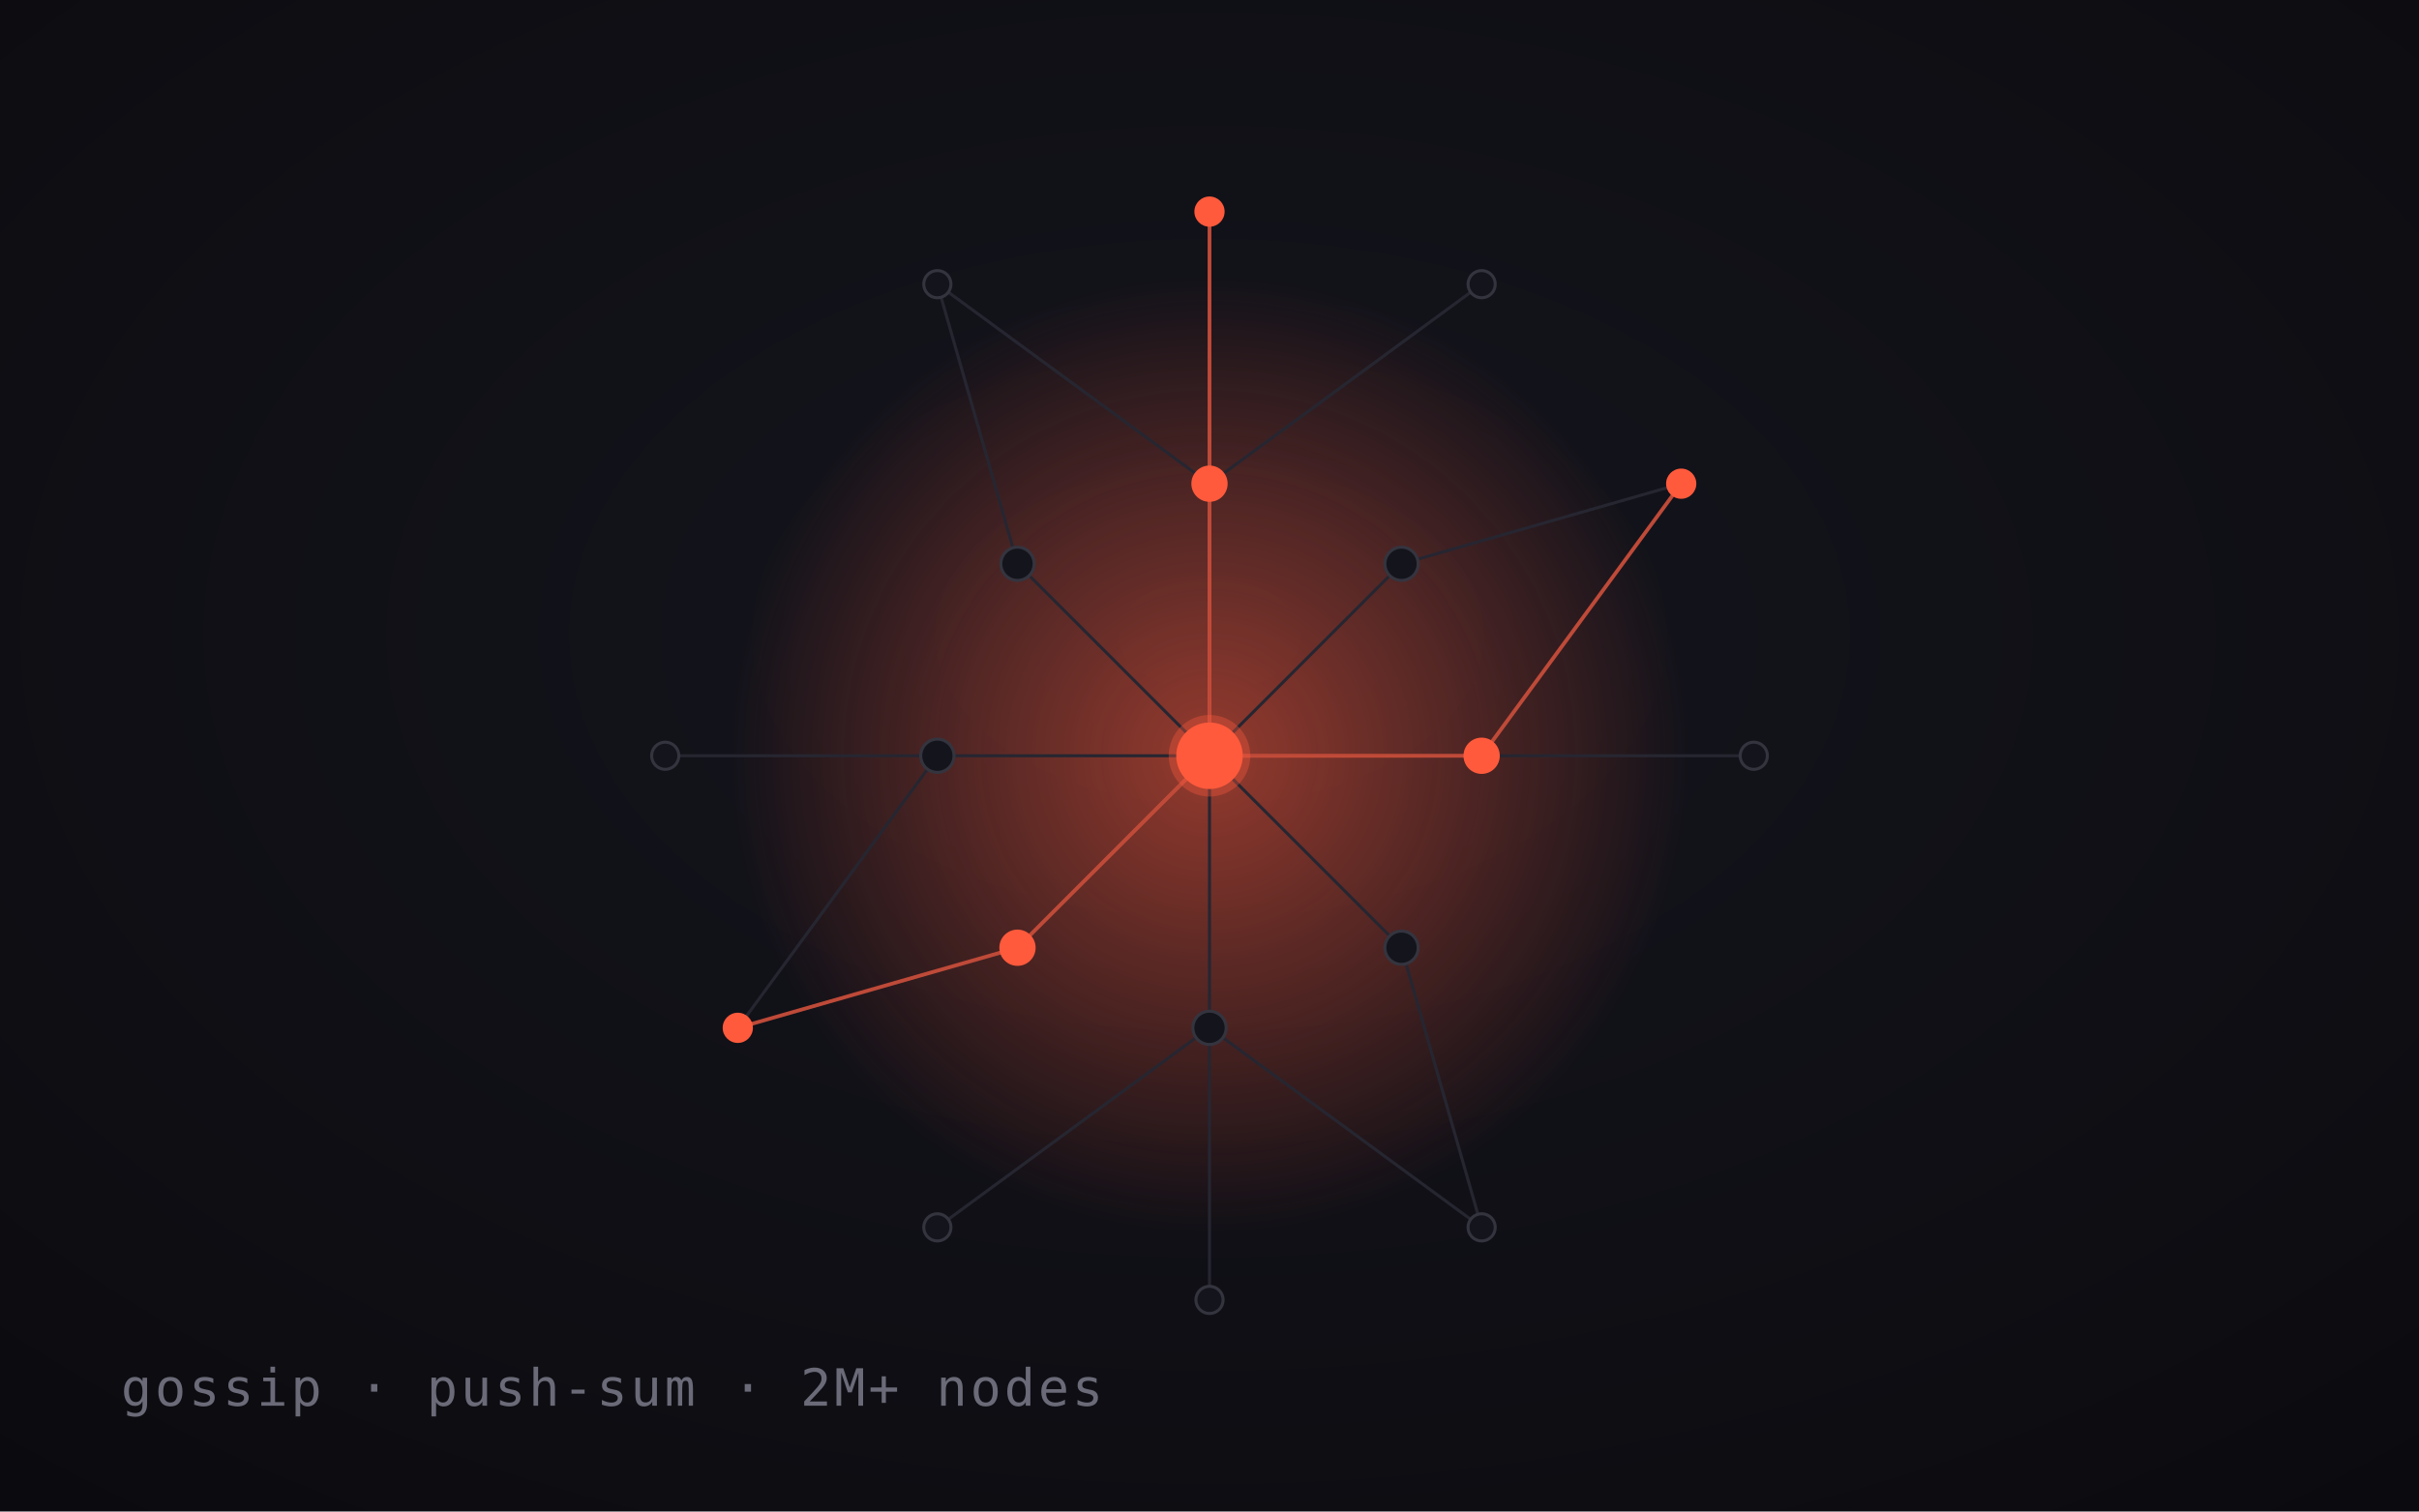
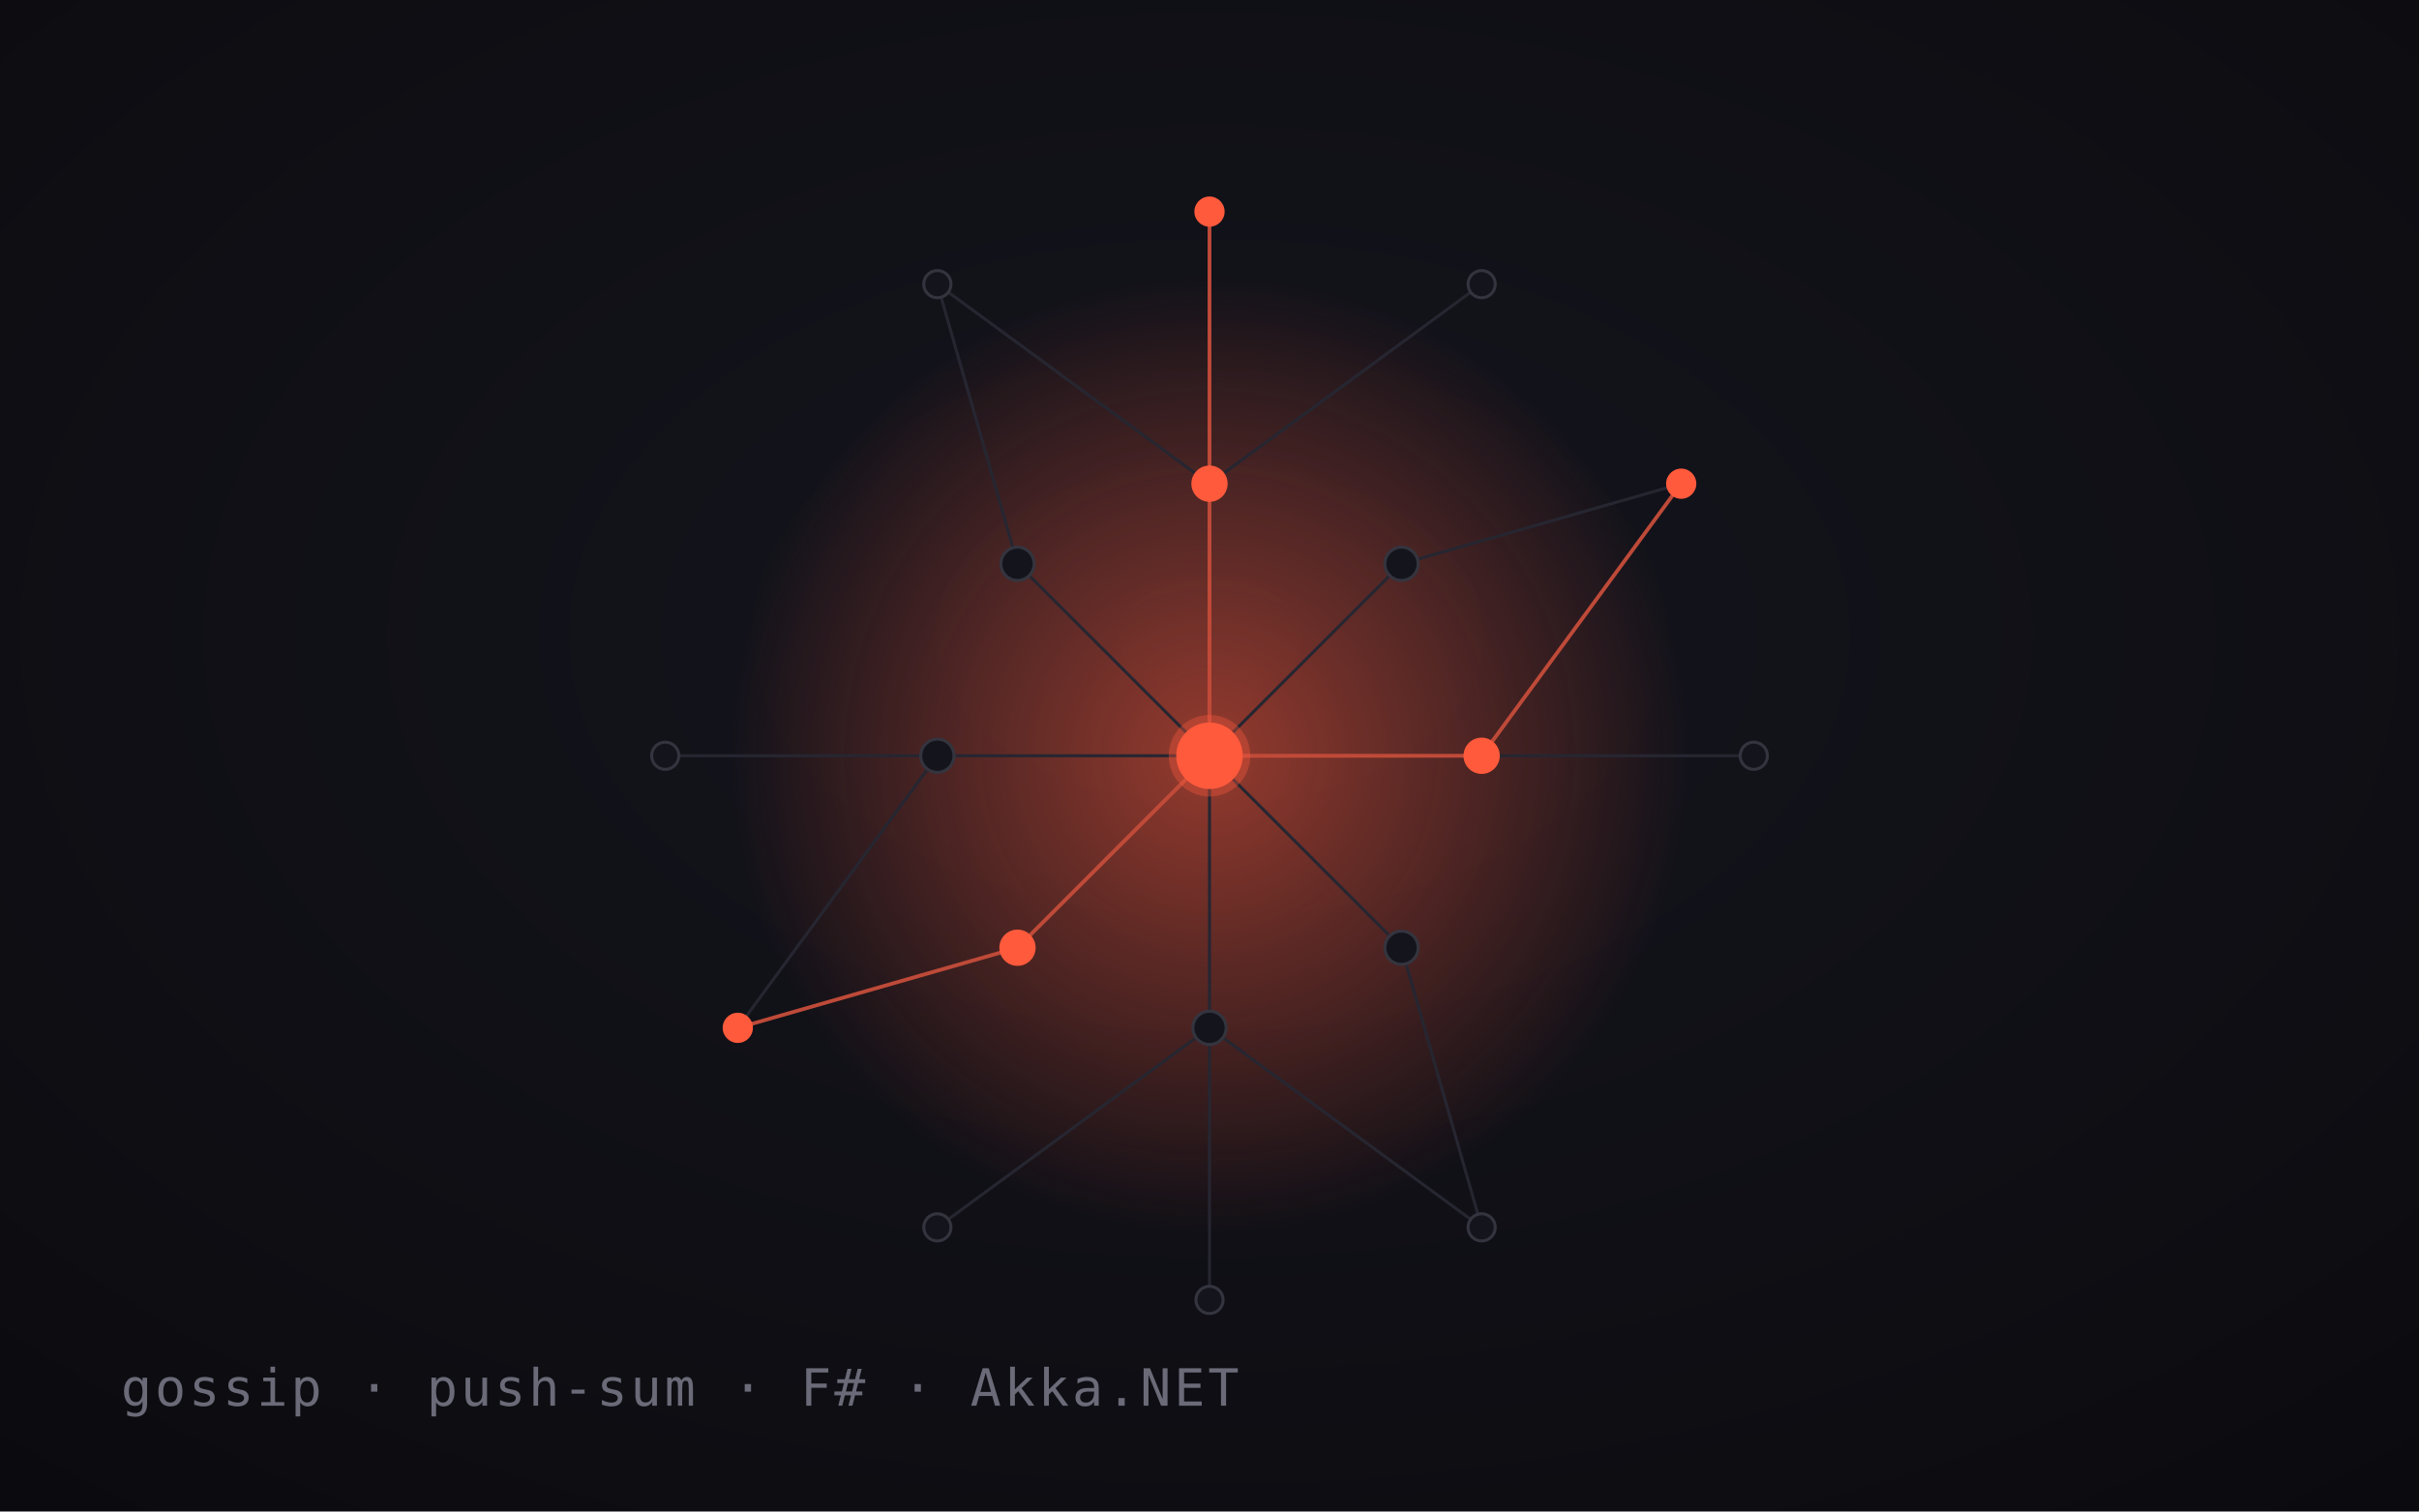
<svg xmlns="http://www.w3.org/2000/svg" viewBox="0 0 1600 1000" width="1600" height="1000" role="img" aria-label="Gossip protocol network propagation">
  <defs>
    <radialGradient id="bg" cx="50%" cy="42%" r="75%">
      <stop offset="0%" stop-color="#15151e" />
      <stop offset="100%" stop-color="#0b0b0f" />
    </radialGradient>
    <radialGradient id="glow" cx="50%" cy="50%" r="50%">
      <stop offset="0%" stop-color="#ff5a3c" stop-opacity="0.55" />
      <stop offset="100%" stop-color="#ff5a3c" stop-opacity="0" />
    </radialGradient>
  </defs>
  <rect width="1600" height="1000" fill="url(#bg)" />
  <circle cx="800" cy="500" r="320" fill="url(#glow)" />
  <g stroke="#262631" stroke-width="2" fill="none">
    <path d="M800 500 L620 500" />
    <path d="M800 500 L980 500" />
    <path d="M800 500 L800 320" />
    <path d="M800 500 L800 680" />
    <path d="M800 500 L673 373" />
    <path d="M800 500 L927 373" />
    <path d="M800 500 L673 627" />
    <path d="M800 500 L927 627" />
    <path d="M620 500 L440 500" />
    <path d="M620 500 L488 680" />
    <path d="M980 500 L1160 500" />
    <path d="M980 500 L1112 320" />
    <path d="M800 320 L800 140" />
    <path d="M800 320 L620 188" />
    <path d="M800 320 L980 188" />
    <path d="M800 680 L800 860" />
    <path d="M800 680 L620 812" />
    <path d="M800 680 L980 812" />
    <path d="M927 373 L1112 320" />
    <path d="M673 627 L488 680" />
    <path d="M927 627 L980 812" />
    <path d="M673 373 L620 188" />
  </g>
  <g stroke="#ff5a3c" stroke-width="2.5" stroke-opacity="0.7" fill="none">
    <path d="M800 500 L980 500" />
    <path d="M800 500 L800 320" />
    <path d="M800 500 L673 627" />
    <path d="M980 500 L1112 320" />
    <path d="M800 320 L800 140" />
    <path d="M673 627 L488 680" />
  </g>
  <g fill="#14141c" stroke="#34343f" stroke-width="2">
    <circle cx="620" cy="500" r="11" />
    <circle cx="800" cy="680" r="11" />
    <circle cx="673" cy="373" r="11" />
    <circle cx="927" cy="373" r="11" />
    <circle cx="927" cy="627" r="11" />
    <circle cx="440" cy="500" r="9" />
    <circle cx="1160" cy="500" r="9" />
    <circle cx="800" cy="860" r="9" />
    <circle cx="620" cy="812" r="9" />
    <circle cx="980" cy="812" r="9" />
    <circle cx="620" cy="188" r="9" />
    <circle cx="980" cy="188" r="9" />
  </g>
  <g fill="#ff5a3c">
    <circle cx="980" cy="500" r="12" />
    <circle cx="800" cy="320" r="12" />
    <circle cx="673" cy="627" r="12" />
    <circle cx="1112" cy="320" r="10" />
    <circle cx="800" cy="140" r="10" />
    <circle cx="488" cy="680" r="10" />
  </g>
  <circle cx="800" cy="500" r="22" fill="#ff5a3c" />
  <circle cx="800" cy="500" r="22" fill="none" stroke="#ff5a3c" stroke-opacity="0.35" stroke-width="10" />
-   <text x="80" y="930" font-family="'Space Mono', monospace" font-size="34" fill="#6a6a78" letter-spacing="2">gossip · push-sum · 2M+ nodes</text>
+   <text x="80" y="930" font-family="'Space Mono', monospace" font-size="34" fill="#6a6a78" letter-spacing="2">gossip · push-sum · F# · Akka.NET</text>
</svg>
